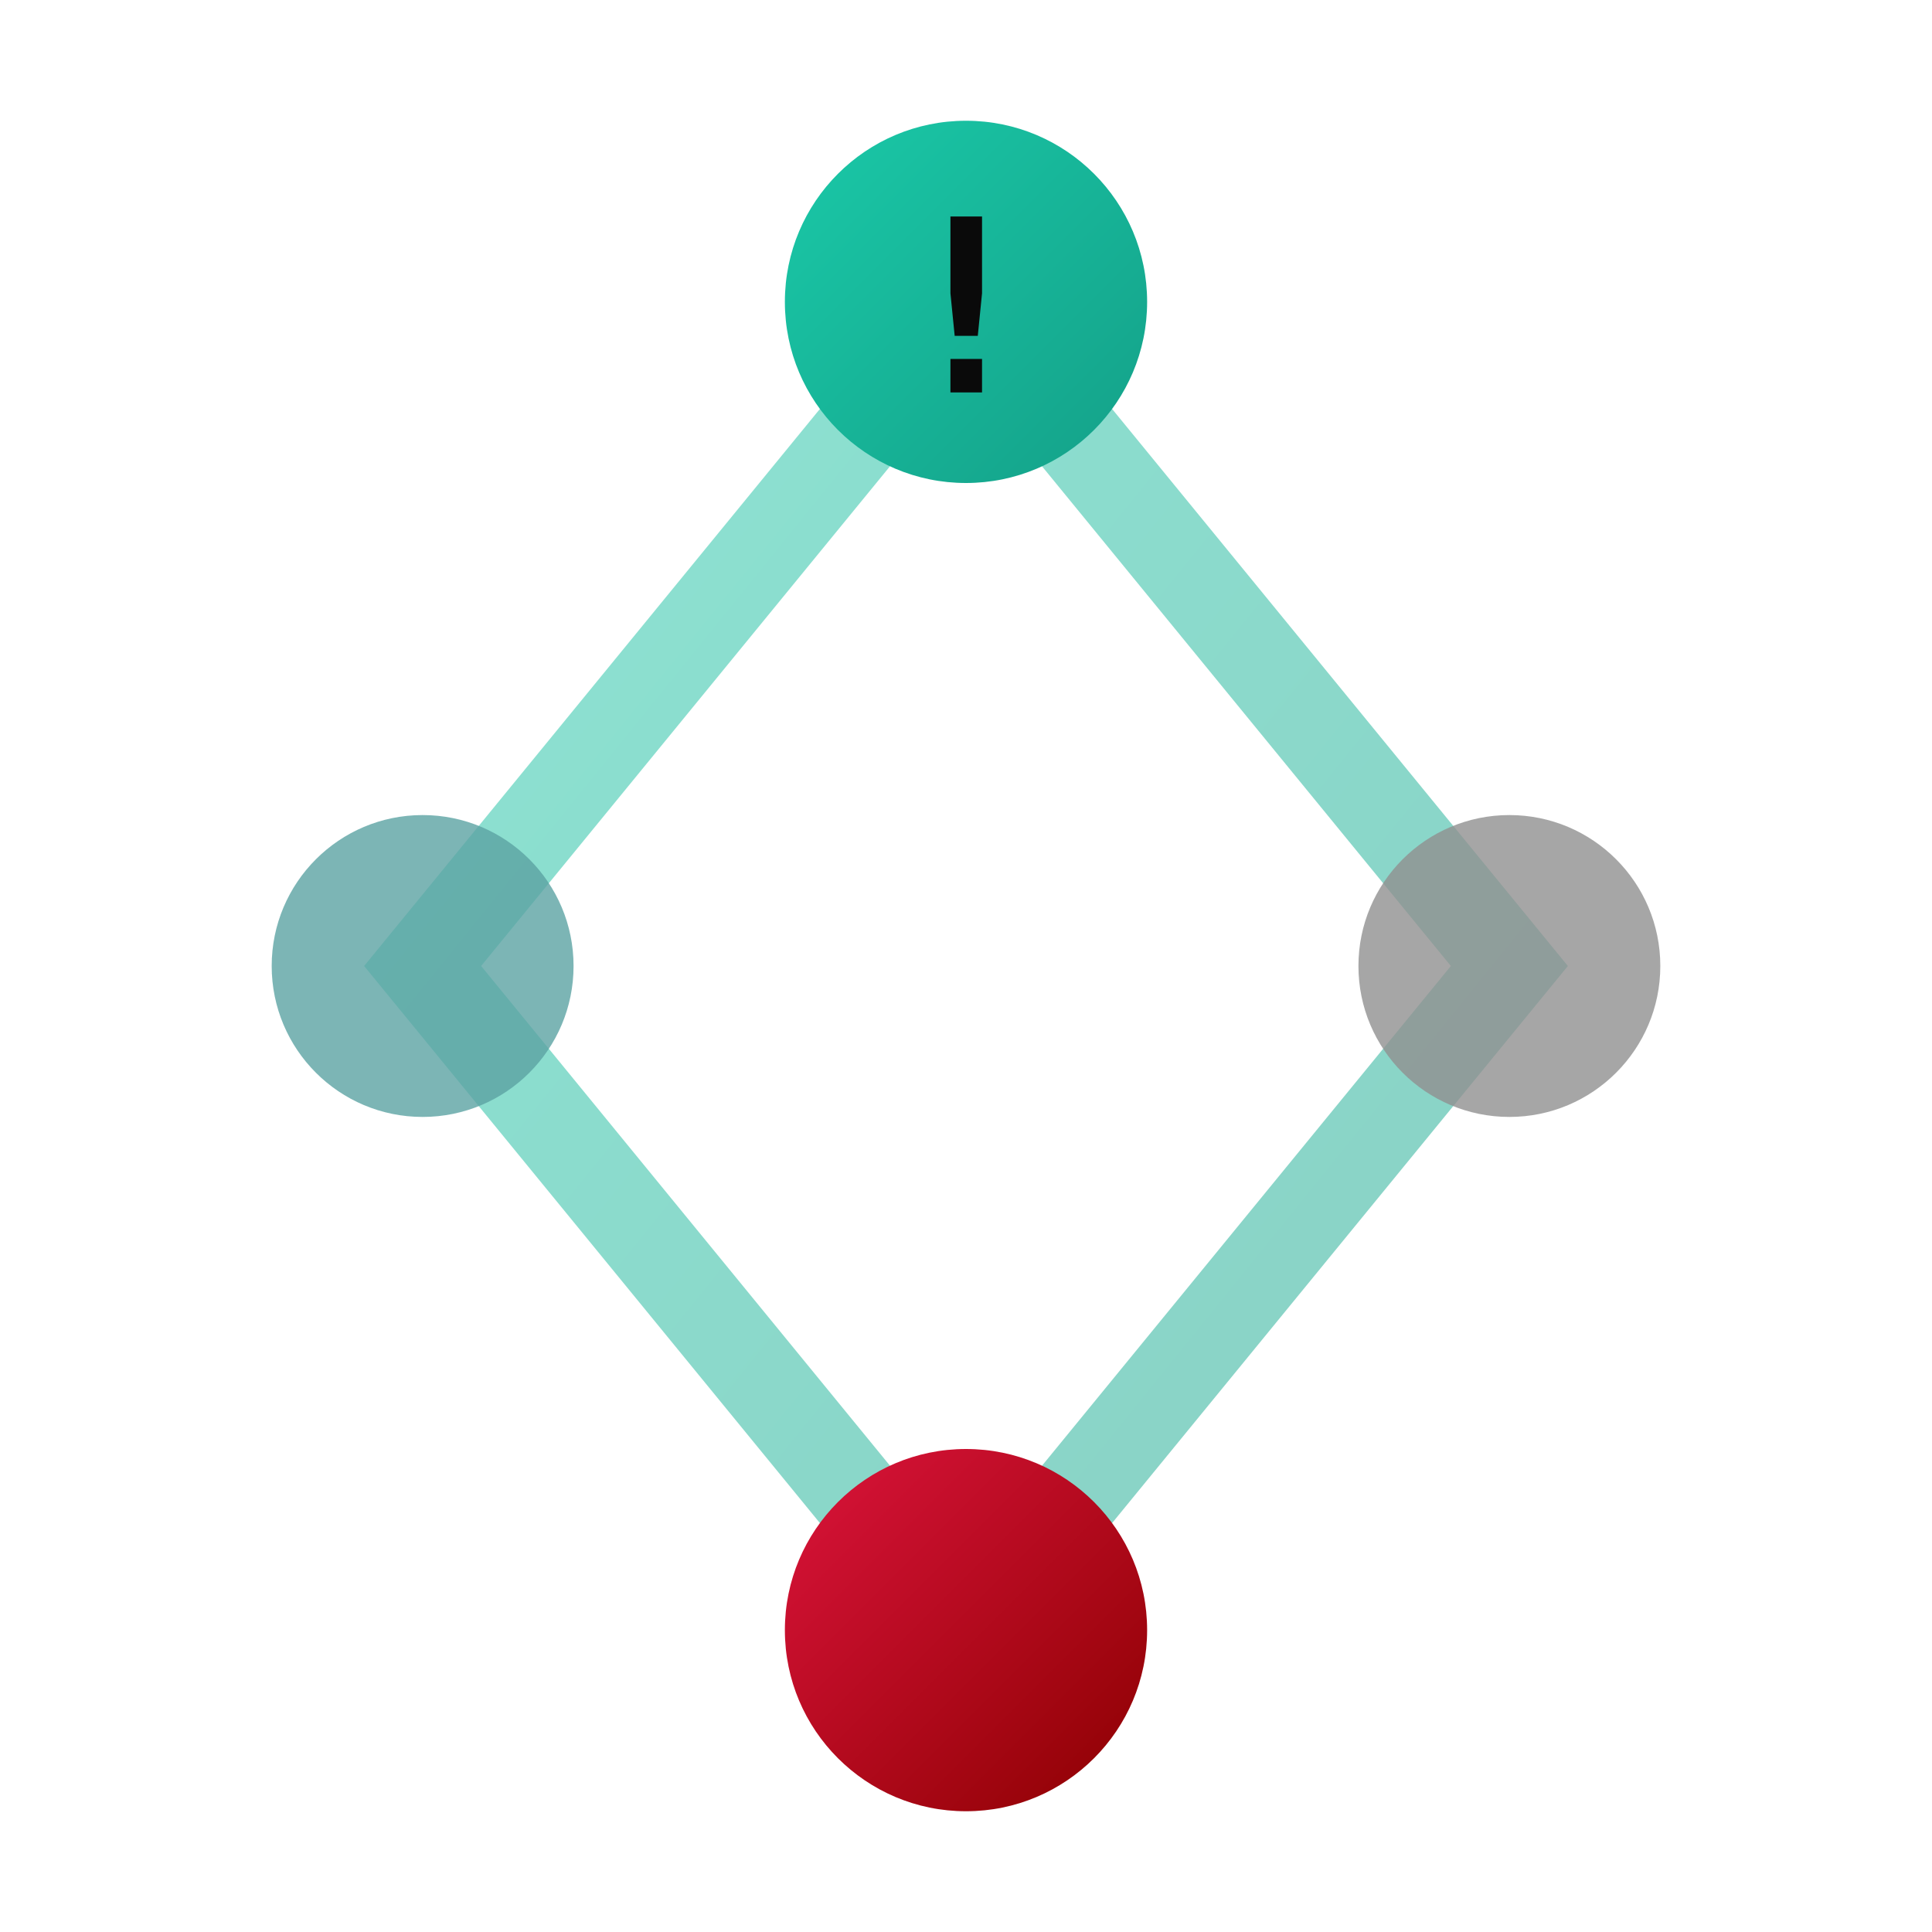
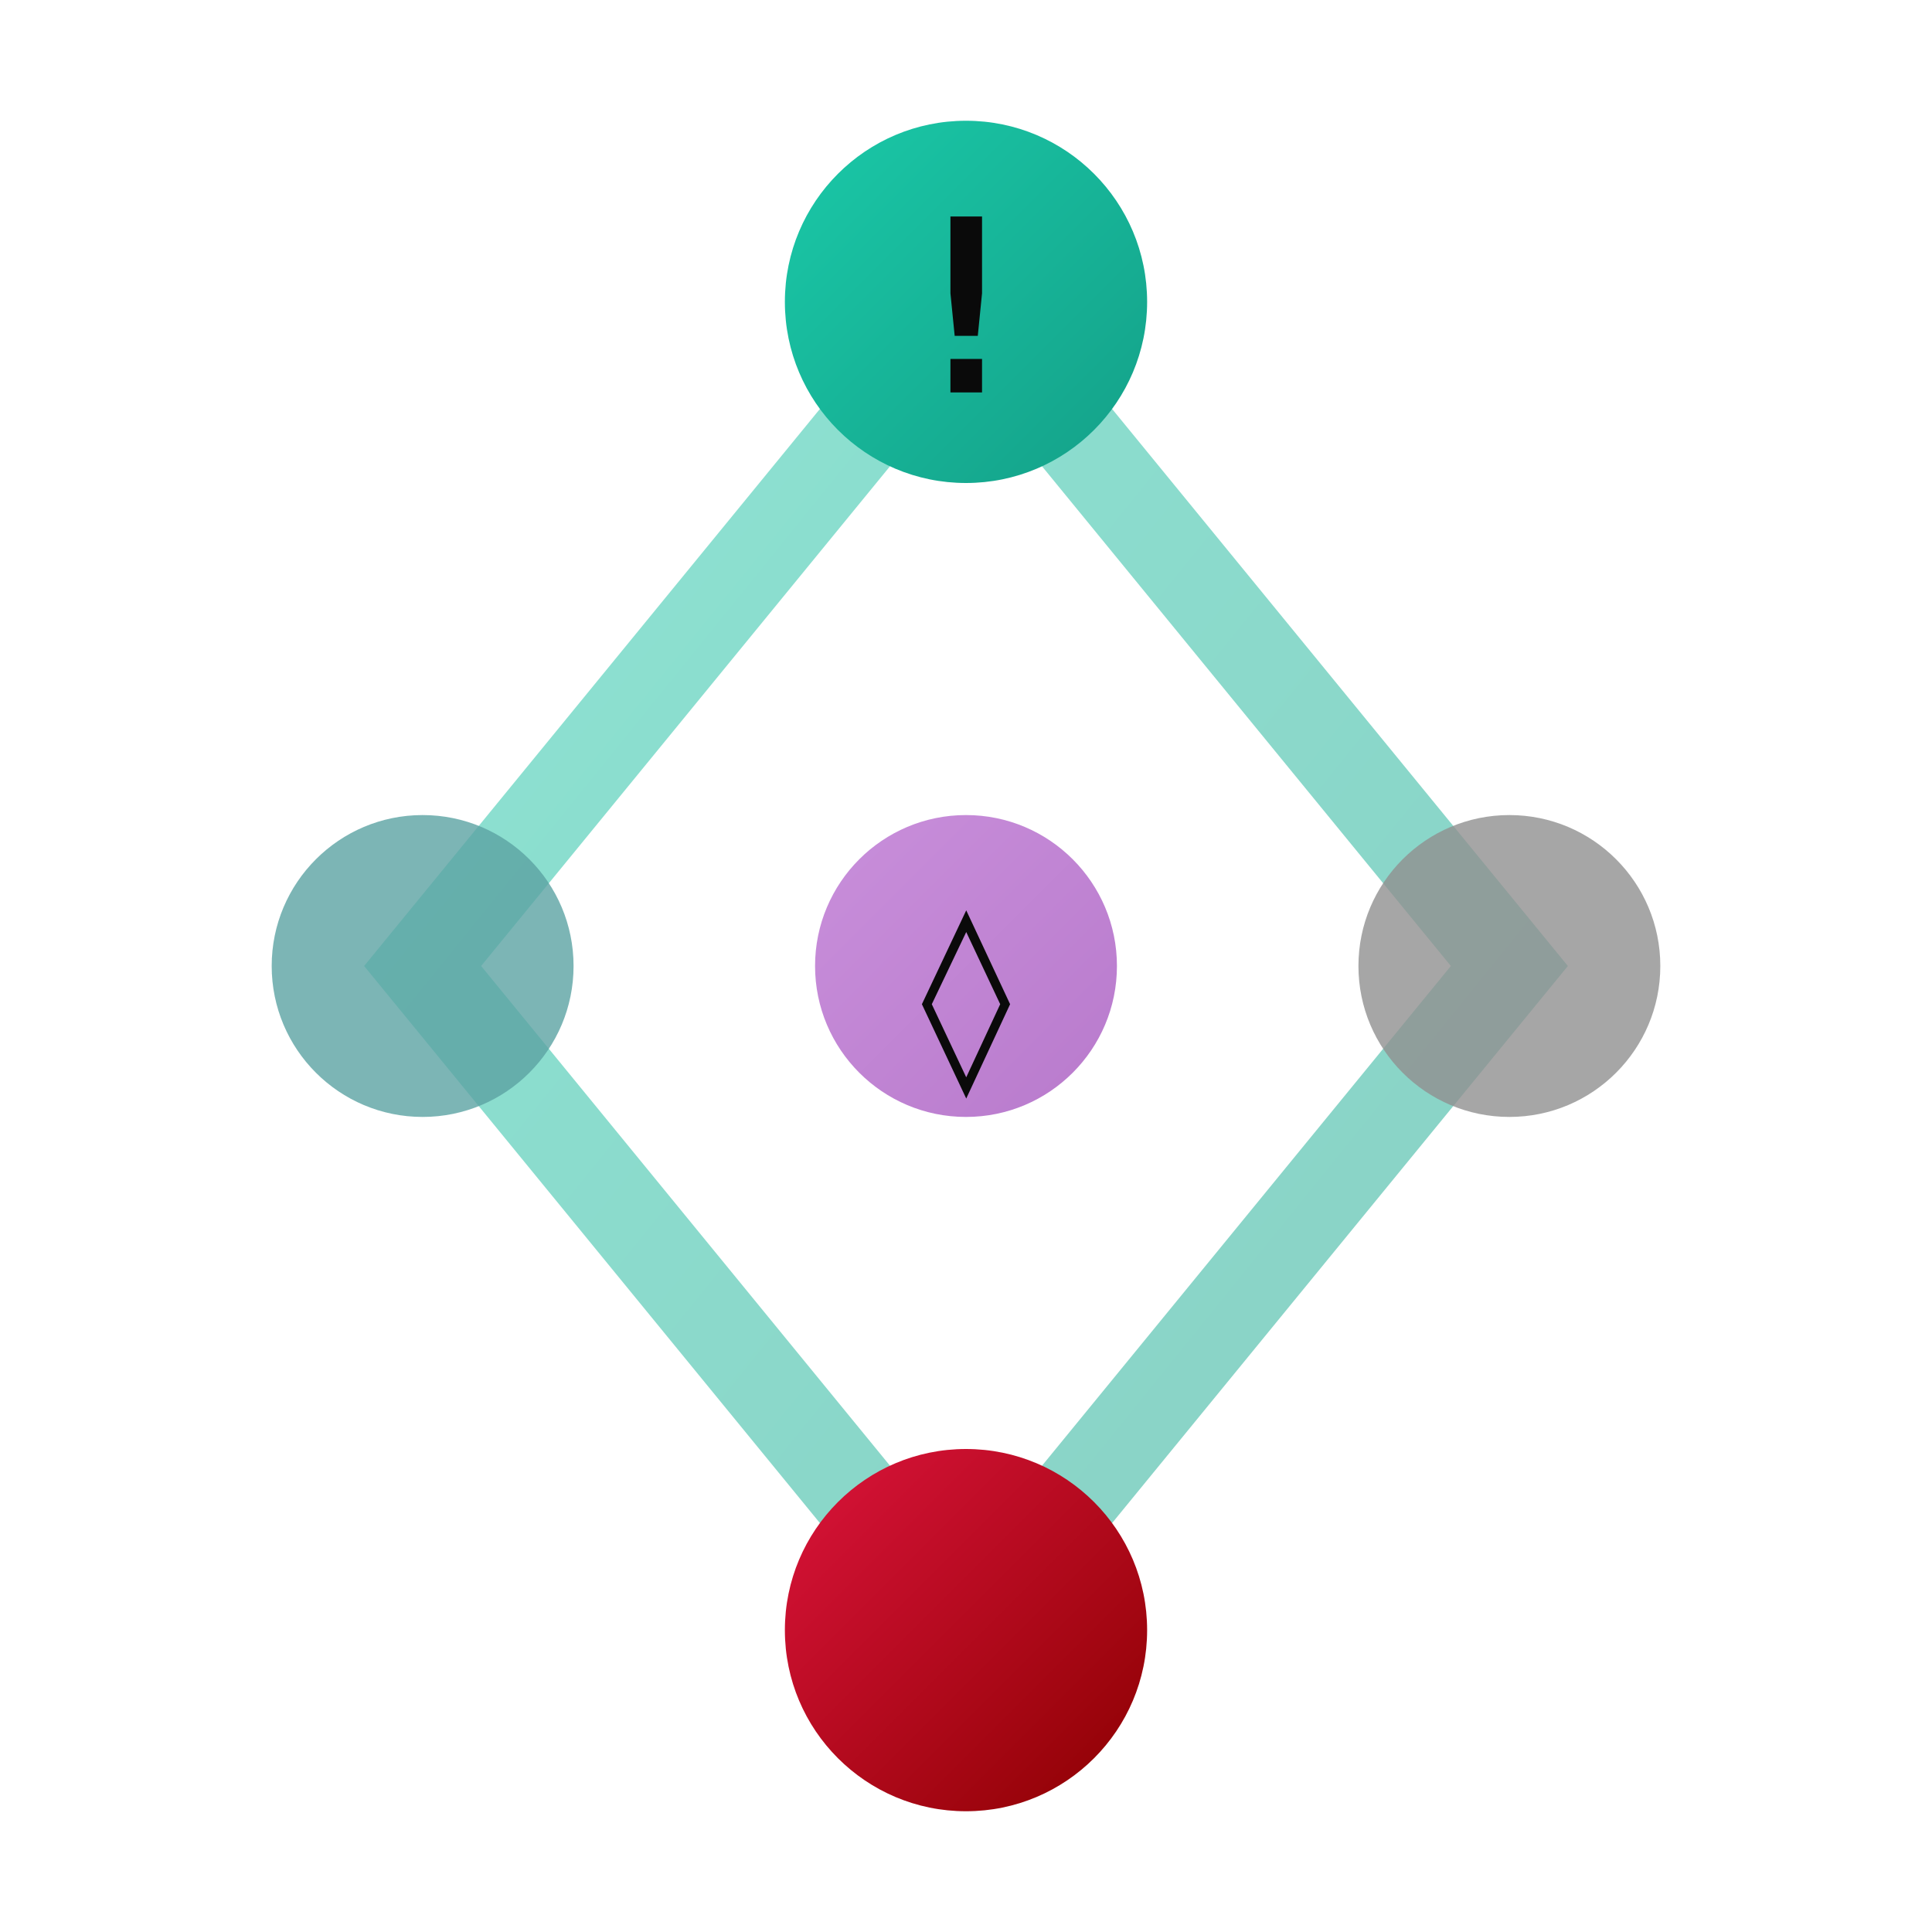
<svg xmlns="http://www.w3.org/2000/svg" viewBox="0 0 64 64">
  <defs>
    <linearGradient id="k" x1="0%" y1="0%" x2="100%" y2="100%">
      <stop offset="0%" style="stop-color:#1AC9A8" />
      <stop offset="100%" style="stop-color:#14A088" />
    </linearGradient>
    <linearGradient id="p" x1="0%" y1="0%" x2="100%" y2="100%">
      <stop offset="0%" style="stop-color:#DC143C" />
      <stop offset="100%" style="stop-color:#8B0000" />
    </linearGradient>
+     <linearGradient id="d" x1="0%" y1="0%" x2="100%" y2="100%">
+       <stop offset="0%" style="stop-color:#C98FDB" />
+       <stop offset="100%" style="stop-color:#B87ACC" />
+     </linearGradient>
  </defs>
  <g transform="translate(32,32)">
    <path d="M 0,-22 L -18,0 L 0,22 L 18,0 Z" fill="none" stroke="url(#k)" stroke-width="3" opacity="0.5" />
    <line x1="0" y1="-22" x2="0" y2="22" stroke="url(#k)" stroke-width="2" stroke-dasharray="3,2" opacity="0.4" />
+     <line x1="0" y1="-22" x2="0" y2="0" stroke="url(#d)" stroke-width="1.5" opacity="0.4" />
+     <line x1="-18" y1="0" x2="0" y2="0" stroke="url(#d)" stroke-width="1.5" opacity="0.4" />
+     <line x1="18" y1="0" x2="0" y2="0" stroke="url(#d)" stroke-width="1.5" opacity="0.4" />
+     <line x1="0" y1="22" x2="0" y2="0" stroke="url(#d)" stroke-width="1.5" opacity="0.4" />
    <circle cy="-22" r="6" fill="url(#k)" />
    <text y="-19" fill="#0a0a0a" font-family="monospace" font-size="8" font-weight="bold" text-anchor="middle">!</text>
    <circle cx="-18" r="5" fill="#5BA3A3" opacity="0.8" />
    <circle cx="18" r="5" fill="#909090" opacity="0.8" />
    <circle cy="22" r="6" fill="url(#p)" />
+     <circle r="5" fill="url(#d)" />
+     <text y="3" fill="#0a0a0a" font-family="monospace" font-size="6" font-weight="bold" text-anchor="middle">◊</text>
  </g>
</svg>
